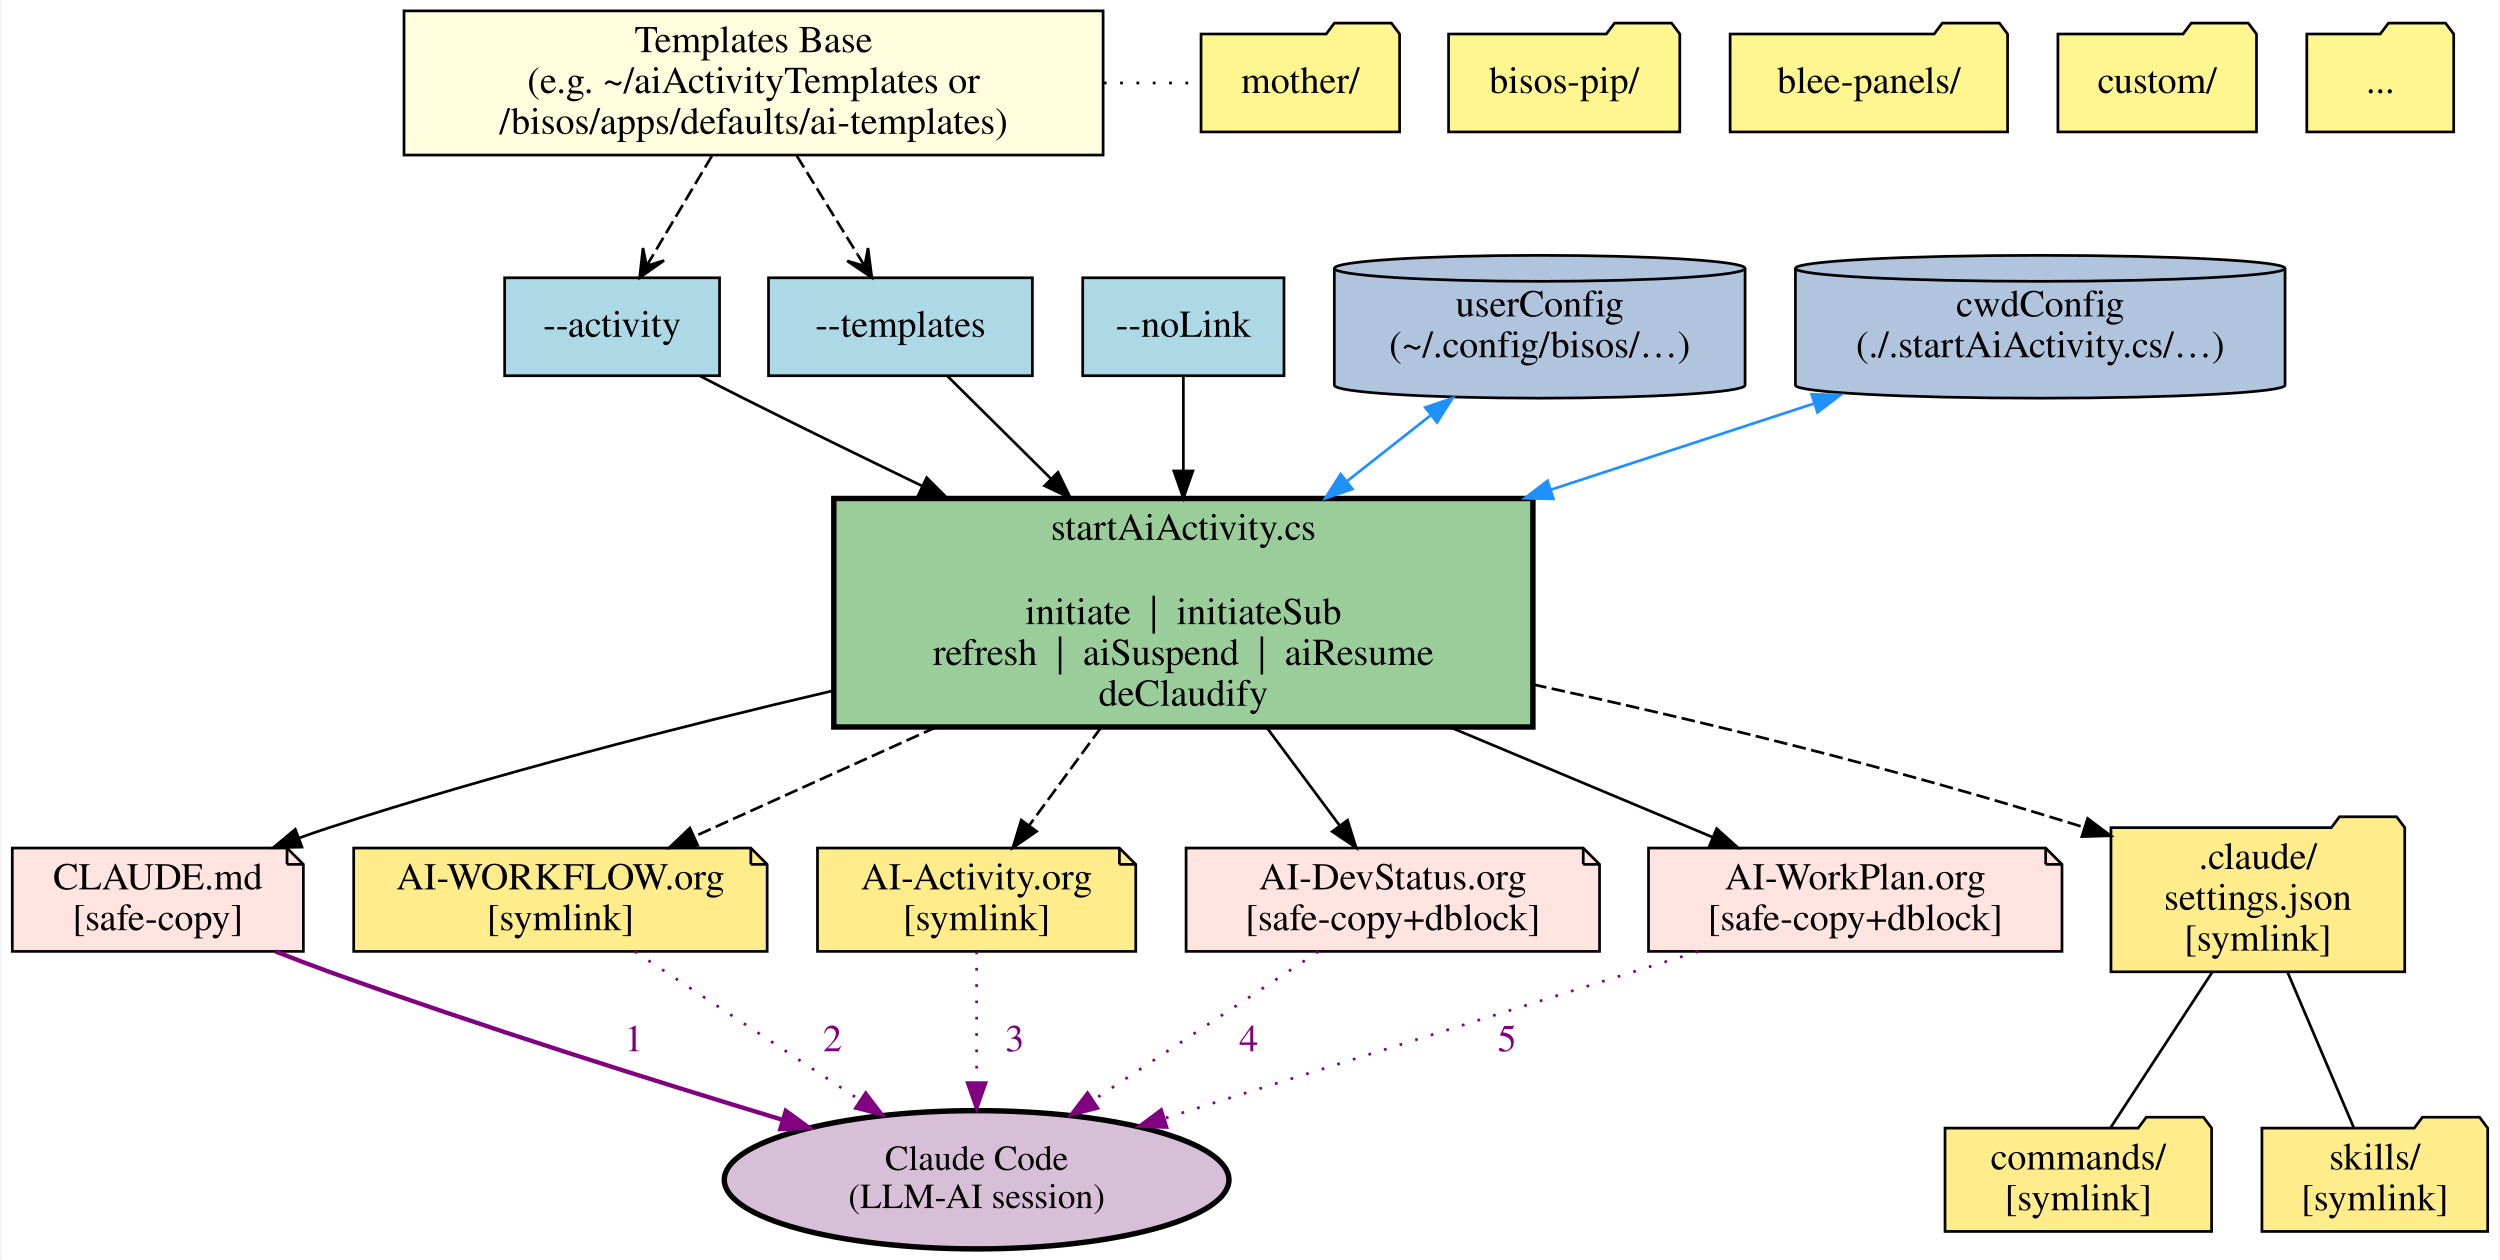
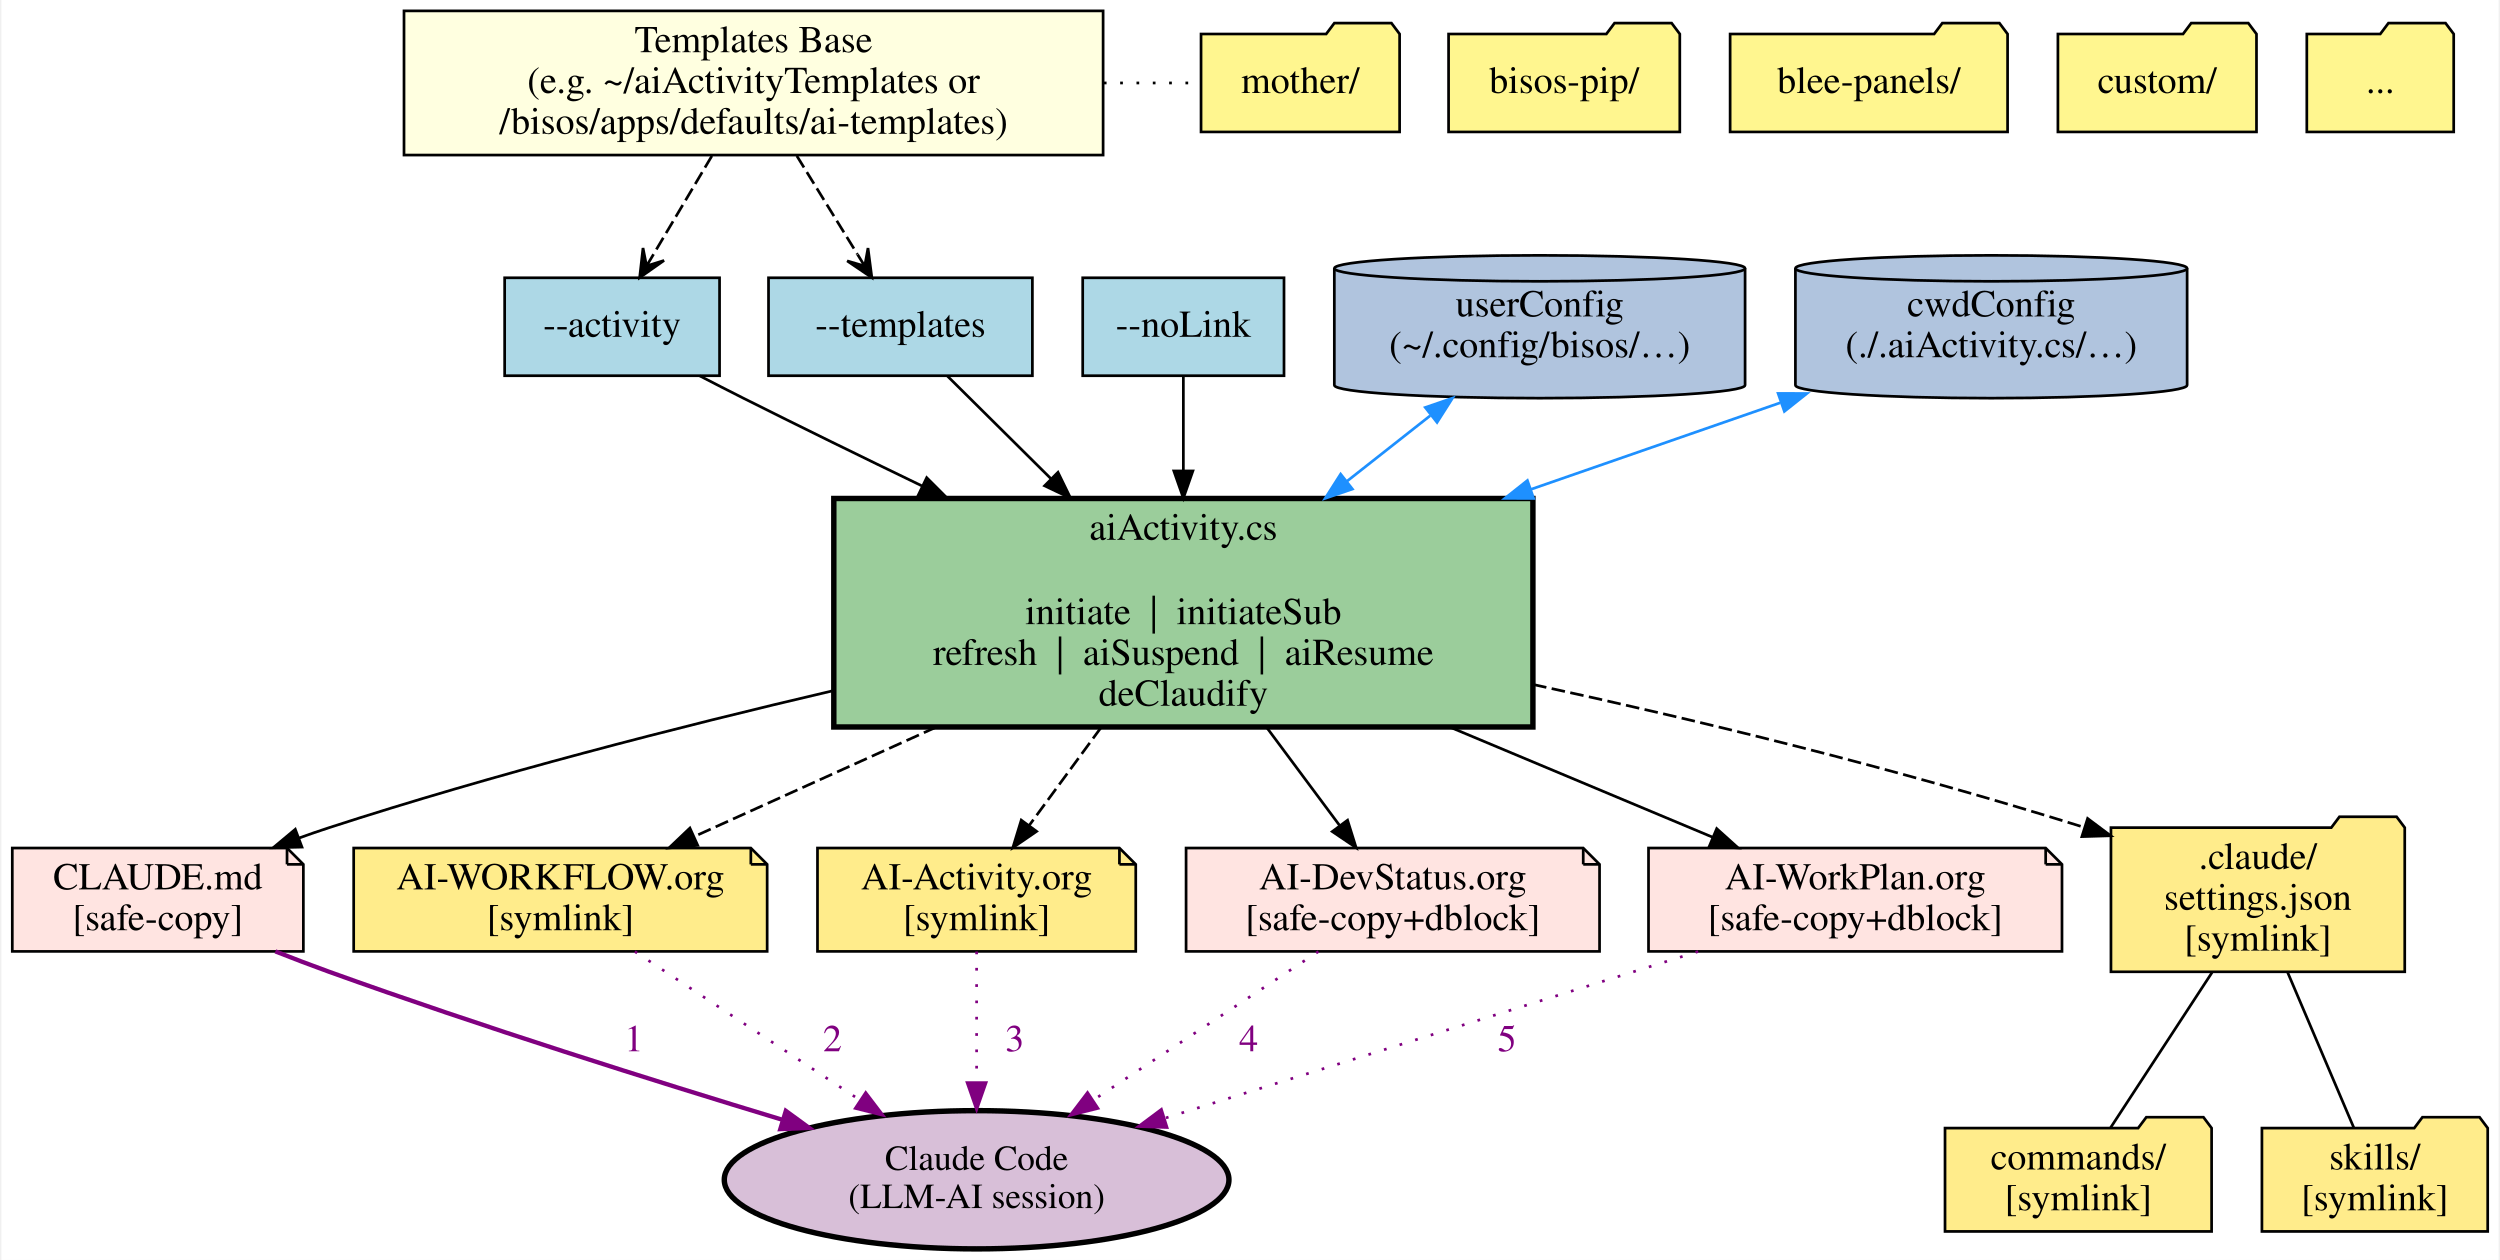
<svg xmlns="http://www.w3.org/2000/svg" width="792pt" height="399pt" viewBox="0 0 918.00 463.00">
  <g id="graph0" class="graph" transform="scale(1 1) rotate(0) translate(4 459.16)">
    <polygon fill="white" stroke="transparent" points="-4,4 -4,-459.16 914,-459.16 914,4 -4,4" />
    <g id="node1" class="node">
      <polygon fill="lightyellow" stroke="black" points="401,-455.16 144,-455.16 144,-402.16 401,-402.16 401,-455.16" />
      <text text-anchor="middle" x="272.5" y="-439.96" font-family="Times,serif" font-size="14.00">Templates Base</text>
      <text text-anchor="middle" x="272.5" y="-424.96" font-family="Times,serif" font-size="14.00">(e.g. ~/aiActivityTemplates or</text>
      <text text-anchor="middle" x="272.5" y="-409.96" font-family="Times,serif" font-size="14.00">/bisos/apps/defaults/ai-templates)</text>
    </g>
    <g id="node2" class="node">
      <polygon fill="#fff68f" stroke="black" points="510,-446.66 507,-450.66 486,-450.66 483,-446.66 437,-446.66 437,-410.66 510,-410.66 510,-446.66" />
      <text text-anchor="middle" x="473.5" y="-424.96" font-family="Times,serif" font-size="14.00">mother/</text>
    </g>
    <g id="edge1" class="edge">
      <path fill="none" stroke="black" stroke-dasharray="1,5" d="M401.27,-428.66C413.12,-428.66 424.97,-428.66 436.82,-428.66" />
    </g>
    <g id="node7" class="node">
      <polygon fill="lightblue" stroke="black" points="260,-357.04 181,-357.04 181,-321.04 260,-321.04 260,-357.04" />
      <text text-anchor="middle" x="220.5" y="-335.34" font-family="Times,serif" font-size="14.00">--activity</text>
    </g>
    <g id="edge3" class="edge">
      <path fill="none" stroke="black" stroke-dasharray="5,2" d="M257.18,-401.85C250.42,-390.45 242.49,-377.1 235.74,-365.72" />
      <polygon fill="black" stroke="black" points="230.62,-357.09 239.6,-363.4 233.17,-361.39 235.73,-365.69 235.73,-365.69 235.73,-365.69 233.17,-361.39 231.86,-367.99 230.62,-357.09 230.62,-357.09" />
    </g>
    <g id="node8" class="node">
      <polygon fill="lightblue" stroke="black" points="375,-357.04 278,-357.04 278,-321.04 375,-321.04 375,-357.04" />
      <text text-anchor="middle" x="326.5" y="-335.34" font-family="Times,serif" font-size="14.00">--templates</text>
    </g>
    <g id="edge2" class="edge">
      <path fill="none" stroke="black" stroke-dasharray="5,2" d="M288.41,-401.85C295.43,-390.45 303.66,-377.1 310.67,-365.72" />
      <polygon fill="black" stroke="black" points="315.99,-357.09 314.57,-367.97 313.36,-361.35 310.74,-365.61 310.74,-365.61 310.74,-365.61 313.36,-361.35 306.91,-363.25 315.99,-357.09 315.99,-357.09" />
    </g>
    <g id="node3" class="node">
      <polygon fill="#fff68f" stroke="black" points="613,-446.66 610,-450.66 589,-450.66 586,-446.66 528,-446.66 528,-410.66 613,-410.66 613,-446.66" />
      <text text-anchor="middle" x="570.5" y="-424.96" font-family="Times,serif" font-size="14.00">bisos-pip/</text>
    </g>
    <g id="node4" class="node">
      <polygon fill="#fff68f" stroke="black" points="733.5,-446.66 730.5,-450.66 709.5,-450.66 706.5,-446.66 631.5,-446.66 631.5,-410.66 733.5,-410.66 733.5,-446.66" />
      <text text-anchor="middle" x="682.5" y="-424.96" font-family="Times,serif" font-size="14.00">blee-panels/</text>
    </g>
    <g id="node5" class="node">
      <polygon fill="#fff68f" stroke="black" points="825,-446.66 822,-450.66 801,-450.66 798,-446.66 752,-446.66 752,-410.66 825,-410.66 825,-446.66" />
      <text text-anchor="middle" x="788.5" y="-424.96" font-family="Times,serif" font-size="14.00">custom/</text>
    </g>
    <g id="node6" class="node">
      <polygon fill="#fff68f" stroke="black" points="897.5,-446.66 894.5,-450.66 873.5,-450.66 870.5,-446.66 843.5,-446.66 843.5,-410.66 897.5,-410.66 897.5,-446.66" />
      <text text-anchor="middle" x="870.5" y="-424.96" font-family="Times,serif" font-size="14.00">...</text>
    </g>
    <g id="node12" class="node">
      <polygon fill="#9bcd9b" stroke="black" stroke-width="2" points="559,-275.91 302,-275.91 302,-191.91 559,-191.91 559,-275.91" />
-       <text text-anchor="middle" x="430.5" y="-260.71" font-family="Times,serif" font-size="14.00">startAiActivity.cs</text>
+       <text text-anchor="middle" x="430.5" y="-260.71" font-family="Times,serif" font-size="14.00">aiActivity.cs</text>
      <text text-anchor="middle" x="430.5" y="-229.71" font-family="Times,serif" font-size="14.00">initiate  |  initiateSub</text>
      <text text-anchor="middle" x="430.5" y="-214.71" font-family="Times,serif" font-size="14.00">refresh  |  aiSuspend  |  aiResume</text>
      <text text-anchor="middle" x="430.5" y="-199.71" font-family="Times,serif" font-size="14.00">deClaudify</text>
    </g>
    <g id="edge4" class="edge">
      <path fill="none" stroke="black" d="M252.7,-320.99C257.96,-318.26 263.37,-315.49 268.5,-312.91 289.73,-302.25 312.67,-291.03 334.41,-280.53" />
      <polygon fill="black" stroke="black" points="336.15,-283.57 343.64,-276.07 333.11,-277.26 336.15,-283.57" />
    </g>
    <g id="edge5" class="edge">
      <path fill="none" stroke="black" d="M343.67,-321.01C354.19,-310.58 368.22,-296.67 381.93,-283.08" />
      <polygon fill="black" stroke="black" points="384.41,-285.54 389.05,-276.02 379.48,-280.57 384.41,-285.54" />
    </g>
    <g id="node9" class="node">
      <polygon fill="lightblue" stroke="black" points="467.5,-357.04 393.5,-357.04 393.5,-321.04 467.5,-321.04 467.5,-357.04" />
      <text text-anchor="middle" x="430.5" y="-335.34" font-family="Times,serif" font-size="14.00">--noLink</text>
    </g>
    <g id="edge6" class="edge">
      <path fill="none" stroke="black" d="M430.5,-321.01C430.5,-311.35 430.5,-298.69 430.5,-286.07" />
      <polygon fill="black" stroke="black" points="434,-286.02 430.5,-276.02 427,-286.02 434,-286.02" />
    </g>
    <g id="node10" class="node">
      <path fill="lightsteelblue" stroke="black" d="M637,-360.51C637,-363.15 603.16,-365.29 561.5,-365.29 519.84,-365.29 486,-363.15 486,-360.51 486,-360.51 486,-317.56 486,-317.56 486,-314.93 519.84,-312.79 561.5,-312.79 603.16,-312.79 637,-314.93 637,-317.56 637,-317.56 637,-360.51 637,-360.51" />
      <path fill="none" stroke="black" d="M637,-360.51C637,-357.88 603.16,-355.74 561.5,-355.74 519.84,-355.74 486,-357.88 486,-360.51" />
      <text text-anchor="middle" x="561.5" y="-342.84" font-family="Times,serif" font-size="14.00">userConfig</text>
      <text text-anchor="middle" x="561.5" y="-327.84" font-family="Times,serif" font-size="14.00">(~/.config/bisos/…)</text>
    </g>
    <g id="edge7" class="edge">
      <path fill="none" stroke="dodgerblue" d="M521.26,-306.36C511.54,-298.71 500.94,-290.37 490.54,-282.17" />
      <polygon fill="dodgerblue" stroke="dodgerblue" points="519.43,-309.37 529.45,-312.81 523.76,-303.87 519.43,-309.37" />
      <polygon fill="dodgerblue" stroke="dodgerblue" points="492.65,-279.38 482.63,-275.95 488.32,-284.88 492.65,-279.38" />
    </g>
    <g id="node11" class="node">
-       <path fill="lightsteelblue" stroke="black" d="M835.5,-360.51C835.5,-363.15 795.16,-365.29 745.5,-365.29 695.84,-365.29 655.5,-363.15 655.5,-360.51 655.5,-360.51 655.5,-317.56 655.5,-317.56 655.5,-314.93 695.84,-312.79 745.5,-312.79 795.16,-312.79 835.5,-314.93 835.5,-317.56 835.5,-317.56 835.5,-360.51 835.5,-360.51" />
-       <path fill="none" stroke="black" d="M835.5,-360.51C835.5,-357.88 795.16,-355.74 745.5,-355.74 695.84,-355.74 655.5,-357.88 655.5,-360.51" />
-       <text text-anchor="middle" x="745.5" y="-342.84" font-family="Times,serif" font-size="14.00">cwdConfig</text>
-       <text text-anchor="middle" x="745.5" y="-327.84" font-family="Times,serif" font-size="14.00">(./.startAiActivity.cs/…)</text>
+       <path fill="lightsteelblue" stroke="black" d="M799.5,-360.51C799.5,-363.15 767.23,-365.29 727.5,-365.29 687.77,-365.29 655.5,-363.15 655.5,-360.51 655.5,-360.51 655.5,-317.56 655.5,-317.56 655.5,-314.93 687.77,-312.79 727.5,-312.79 767.23,-312.79 799.5,-314.93 799.5,-317.56 799.5,-317.56 799.5,-360.51 799.5,-360.51" />
+       <path fill="none" stroke="black" d="M799.5,-360.51C799.5,-357.88 767.23,-355.74 727.5,-355.74 687.77,-355.74 655.5,-357.88 655.5,-360.51" />
+       <text text-anchor="middle" x="727.5" y="-342.84" font-family="Times,serif" font-size="14.00">cwdConfig</text>
+       <text text-anchor="middle" x="727.5" y="-327.84" font-family="Times,serif" font-size="14.00">(./.aiActivity.cs/…)</text>
    </g>
    <g id="edge8" class="edge">
-       <path fill="none" stroke="dodgerblue" d="M662.14,-310.75C632.54,-301.06 598.42,-289.89 565.62,-279.15" />
-       <polygon fill="dodgerblue" stroke="dodgerblue" points="661.45,-314.2 672.04,-313.99 663.63,-307.55 661.45,-314.2" />
-       <polygon fill="dodgerblue" stroke="dodgerblue" points="566.55,-275.77 555.96,-275.98 564.37,-282.42 566.55,-275.77" />
+       <path fill="none" stroke="dodgerblue" d="M649.9,-311.09C621.89,-301.37 589.48,-290.11 558.31,-279.29" />
+       <polygon fill="dodgerblue" stroke="dodgerblue" points="649.14,-314.53 659.73,-314.51 651.44,-307.92 649.14,-314.53" />
+       <polygon fill="dodgerblue" stroke="dodgerblue" points="559.28,-275.92 548.68,-275.95 556.98,-282.53 559.28,-275.92" />
    </g>
    <g id="node13" class="node">
      <polygon fill="mistyrose" stroke="black" points="101,-147.41 0,-147.41 0,-109.41 107,-109.41 107,-141.41 101,-147.41" />
      <polyline fill="none" stroke="black" points="101,-147.41 101,-141.41 " />
      <polyline fill="none" stroke="black" points="107,-141.41 101,-141.41 " />
      <text text-anchor="middle" x="53.5" y="-132.21" font-family="Times,serif" font-size="14.00">CLAUDE.md</text>
      <text text-anchor="middle" x="53.5" y="-117.21" font-family="Times,serif" font-size="14.00">[safe-copy]</text>
    </g>
    <g id="edge11" class="edge">
      <path fill="none" stroke="black" d="M301.78,-205.26C244.52,-191.86 176.6,-174.43 116.5,-154.91 112.82,-153.72 109.04,-152.41 105.26,-151.04" />
      <polygon fill="black" stroke="black" points="106.49,-147.76 95.9,-147.52 104.03,-154.31 106.49,-147.76" />
    </g>
    <g id="node14" class="node">
      <polygon fill="#ffec8b" stroke="black" points="271.5,-147.41 125.5,-147.41 125.5,-109.41 277.5,-109.41 277.5,-141.41 271.5,-147.41" />
      <polyline fill="none" stroke="black" points="271.5,-147.41 271.5,-141.41 " />
      <polyline fill="none" stroke="black" points="277.5,-141.41 271.5,-141.41 " />
      <text text-anchor="middle" x="201.5" y="-132.21" font-family="Times,serif" font-size="14.00">AI-WORKFLOW.org</text>
      <text text-anchor="middle" x="201.5" y="-117.21" font-family="Times,serif" font-size="14.00">[symlink]</text>
    </g>
    <g id="edge12" class="edge">
      <path fill="none" stroke="black" stroke-dasharray="5,2" d="M339.66,-191.86C309.3,-178.13 276.62,-163.36 250.67,-151.63" />
      <polygon fill="black" stroke="black" points="251.98,-148.39 241.43,-147.46 249.1,-154.76 251.98,-148.39" />
    </g>
    <g id="node15" class="node">
      <polygon fill="#ffec8b" stroke="black" points="407,-147.41 296,-147.41 296,-109.41 413,-109.41 413,-141.41 407,-147.41" />
      <polyline fill="none" stroke="black" points="407,-147.41 407,-141.41 " />
      <polyline fill="none" stroke="black" points="413,-141.41 407,-141.41 " />
      <text text-anchor="middle" x="354.5" y="-132.21" font-family="Times,serif" font-size="14.00">AI-Activity.org</text>
      <text text-anchor="middle" x="354.5" y="-117.21" font-family="Times,serif" font-size="14.00">[symlink]</text>
    </g>
    <g id="edge13" class="edge">
      <path fill="none" stroke="black" stroke-dasharray="5,2" d="M400.24,-191.71C391.36,-179.61 381.89,-166.71 373.88,-155.8" />
      <polygon fill="black" stroke="black" points="376.55,-153.53 367.81,-147.54 370.91,-157.67 376.55,-153.53" />
    </g>
    <g id="node16" class="node">
      <polygon fill="mistyrose" stroke="black" points="577.5,-147.41 431.5,-147.41 431.5,-109.41 583.5,-109.41 583.5,-141.41 577.5,-147.41" />
      <polyline fill="none" stroke="black" points="577.5,-147.41 577.5,-141.41 " />
      <polyline fill="none" stroke="black" points="583.5,-141.41 577.5,-141.41 " />
      <text text-anchor="middle" x="507.5" y="-132.21" font-family="Times,serif" font-size="14.00">AI-DevStatus.org</text>
      <text text-anchor="middle" x="507.5" y="-117.21" font-family="Times,serif" font-size="14.00">[safe-copy+dblock]</text>
    </g>
    <g id="edge14" class="edge">
      <path fill="none" stroke="black" d="M461.15,-191.71C470.15,-179.61 479.75,-166.71 487.87,-155.8" />
      <polygon fill="black" stroke="black" points="490.86,-157.65 494.02,-147.54 485.24,-153.47 490.86,-157.65" />
    </g>
    <g id="node17" class="node">
      <polygon fill="mistyrose" stroke="black" points="747.5,-147.41 601.5,-147.41 601.5,-109.41 753.5,-109.41 753.5,-141.41 747.5,-147.41" />
      <polyline fill="none" stroke="black" points="747.5,-147.41 747.5,-141.41 " />
      <polyline fill="none" stroke="black" points="753.5,-141.41 747.5,-141.41 " />
      <text text-anchor="middle" x="677.5" y="-132.21" font-family="Times,serif" font-size="14.00">AI-WorkPlan.org</text>
      <text text-anchor="middle" x="677.5" y="-117.21" font-family="Times,serif" font-size="14.00">[safe-copy+dblock]</text>
    </g>
    <g id="edge15" class="edge">
      <path fill="none" stroke="black" d="M528.48,-191.86C561.51,-178.01 597.09,-163.1 625.2,-151.33" />
      <polygon fill="black" stroke="black" points="626.57,-154.55 634.44,-147.46 623.86,-148.09 626.57,-154.55" />
    </g>
    <g id="node18" class="node">
      <polygon fill="#ffec8b" stroke="black" points="879.5,-154.91 876.5,-158.91 855.5,-158.91 852.5,-154.91 771.5,-154.91 771.5,-101.91 879.5,-101.91 879.5,-154.91" />
      <text text-anchor="middle" x="825.5" y="-139.71" font-family="Times,serif" font-size="14.00">.claude/</text>
      <text text-anchor="middle" x="825.5" y="-124.71" font-family="Times,serif" font-size="14.00">settings.json</text>
      <text text-anchor="middle" x="825.5" y="-109.71" font-family="Times,serif" font-size="14.00">[symlink]</text>
    </g>
    <g id="edge16" class="edge">
      <path fill="none" stroke="black" stroke-dasharray="5,2" d="M559.06,-207.54C618.47,-194.64 689.9,-177.49 761.72,-154.99" />
      <polygon fill="black" stroke="black" points="762.92,-158.28 771.4,-151.93 760.81,-151.61 762.92,-158.28" />
    </g>
    <g id="node21" class="node">
      <ellipse fill="thistle" stroke="black" stroke-width="2" cx="354.5" cy="-25.46" rx="92.76" ry="25.41" />
      <text text-anchor="middle" x="354.5" y="-29.06" font-family="Times,serif" font-size="13.00">Claude Code</text>
      <text text-anchor="middle" x="354.5" y="-15.06" font-family="Times,serif" font-size="13.00">(LLM-AI session)</text>
    </g>
    <g id="edge17" class="edge">
      <path fill="none" stroke="purple" stroke-width="1.6" d="M96.71,-109.41C103.31,-106.81 110.06,-104.23 116.5,-101.91 172.01,-81.91 235.78,-61.85 283.33,-47.44" />
      <polygon fill="purple" stroke="purple" stroke-width="1.6" points="284.36,-50.79 292.92,-44.55 282.33,-44.09 284.36,-50.79" />
      <text text-anchor="middle" x="228.5" y="-72.71" font-family="Times,serif" font-size="14.00" fill="purple">  1  </text>
    </g>
    <g id="edge18" class="edge">
      <path fill="none" stroke="purple" stroke-dasharray="1,5" d="M228.85,-109.36C251.89,-94.16 285.23,-72.16 311.78,-54.64" />
      <polygon fill="purple" stroke="purple" points="313.73,-57.55 320.14,-49.13 309.87,-51.71 313.73,-57.55" />
      <text text-anchor="middle" x="301.5" y="-72.71" font-family="Times,serif" font-size="14.00" fill="purple">  2  </text>
    </g>
    <g id="edge19" class="edge">
      <path fill="none" stroke="purple" stroke-dasharray="1,5" d="M354.5,-109.36C354.5,-96.06 354.5,-77.54 354.5,-61.38" />
      <polygon fill="purple" stroke="purple" points="358,-61.17 354.5,-51.17 351,-61.17 358,-61.17" />
      <text text-anchor="middle" x="368.5" y="-72.71" font-family="Times,serif" font-size="14.00" fill="purple">  3  </text>
    </g>
    <g id="edge20" class="edge">
      <path fill="none" stroke="purple" stroke-dasharray="1,5" d="M480.15,-109.36C457.11,-94.16 423.77,-72.16 397.22,-54.64" />
      <polygon fill="purple" stroke="purple" points="399.13,-51.71 388.86,-49.13 395.27,-57.55 399.13,-51.71" />
      <text text-anchor="middle" x="454.5" y="-72.71" font-family="Times,serif" font-size="14.00" fill="purple">  4  </text>
    </g>
    <g id="edge21" class="edge">
      <path fill="none" stroke="purple" stroke-dasharray="1,5" d="M619.75,-109.36C564.86,-92.21 482.24,-66.38 423.82,-48.12" />
      <polygon fill="purple" stroke="purple" points="424.52,-44.67 413.93,-45.03 422.43,-51.36 424.52,-44.67" />
      <text text-anchor="middle" x="549.5" y="-72.71" font-family="Times,serif" font-size="14.00" fill="purple">  5  </text>
    </g>
    <g id="node19" class="node">
      <polygon fill="#ffec8b" stroke="black" points="808.5,-44.46 805.5,-48.46 784.5,-48.46 781.5,-44.46 710.5,-44.46 710.5,-6.46 808.5,-6.46 808.5,-44.46" />
      <text text-anchor="middle" x="759.5" y="-29.26" font-family="Times,serif" font-size="14.00">commands/</text>
      <text text-anchor="middle" x="759.5" y="-14.26" font-family="Times,serif" font-size="14.00">[symlink]</text>
    </g>
    <g id="edge9" class="edge">
      <path fill="none" stroke="black" d="M808.67,-101.68C796.99,-83.8 781.71,-60.42 771.3,-44.51" />
    </g>
    <g id="node20" class="node">
      <polygon fill="#ffec8b" stroke="black" points="910,-44.46 907,-48.46 886,-48.46 883,-44.46 827,-44.46 827,-6.46 910,-6.46 910,-44.46" />
      <text text-anchor="middle" x="868.5" y="-29.26" font-family="Times,serif" font-size="14.00">skills/</text>
      <text text-anchor="middle" x="868.5" y="-14.26" font-family="Times,serif" font-size="14.00">[symlink]</text>
    </g>
    <g id="edge10" class="edge">
      <path fill="none" stroke="black" d="M836.46,-101.68C844.08,-83.8 854.03,-60.42 860.81,-44.51" />
    </g>
  </g>
</svg>
